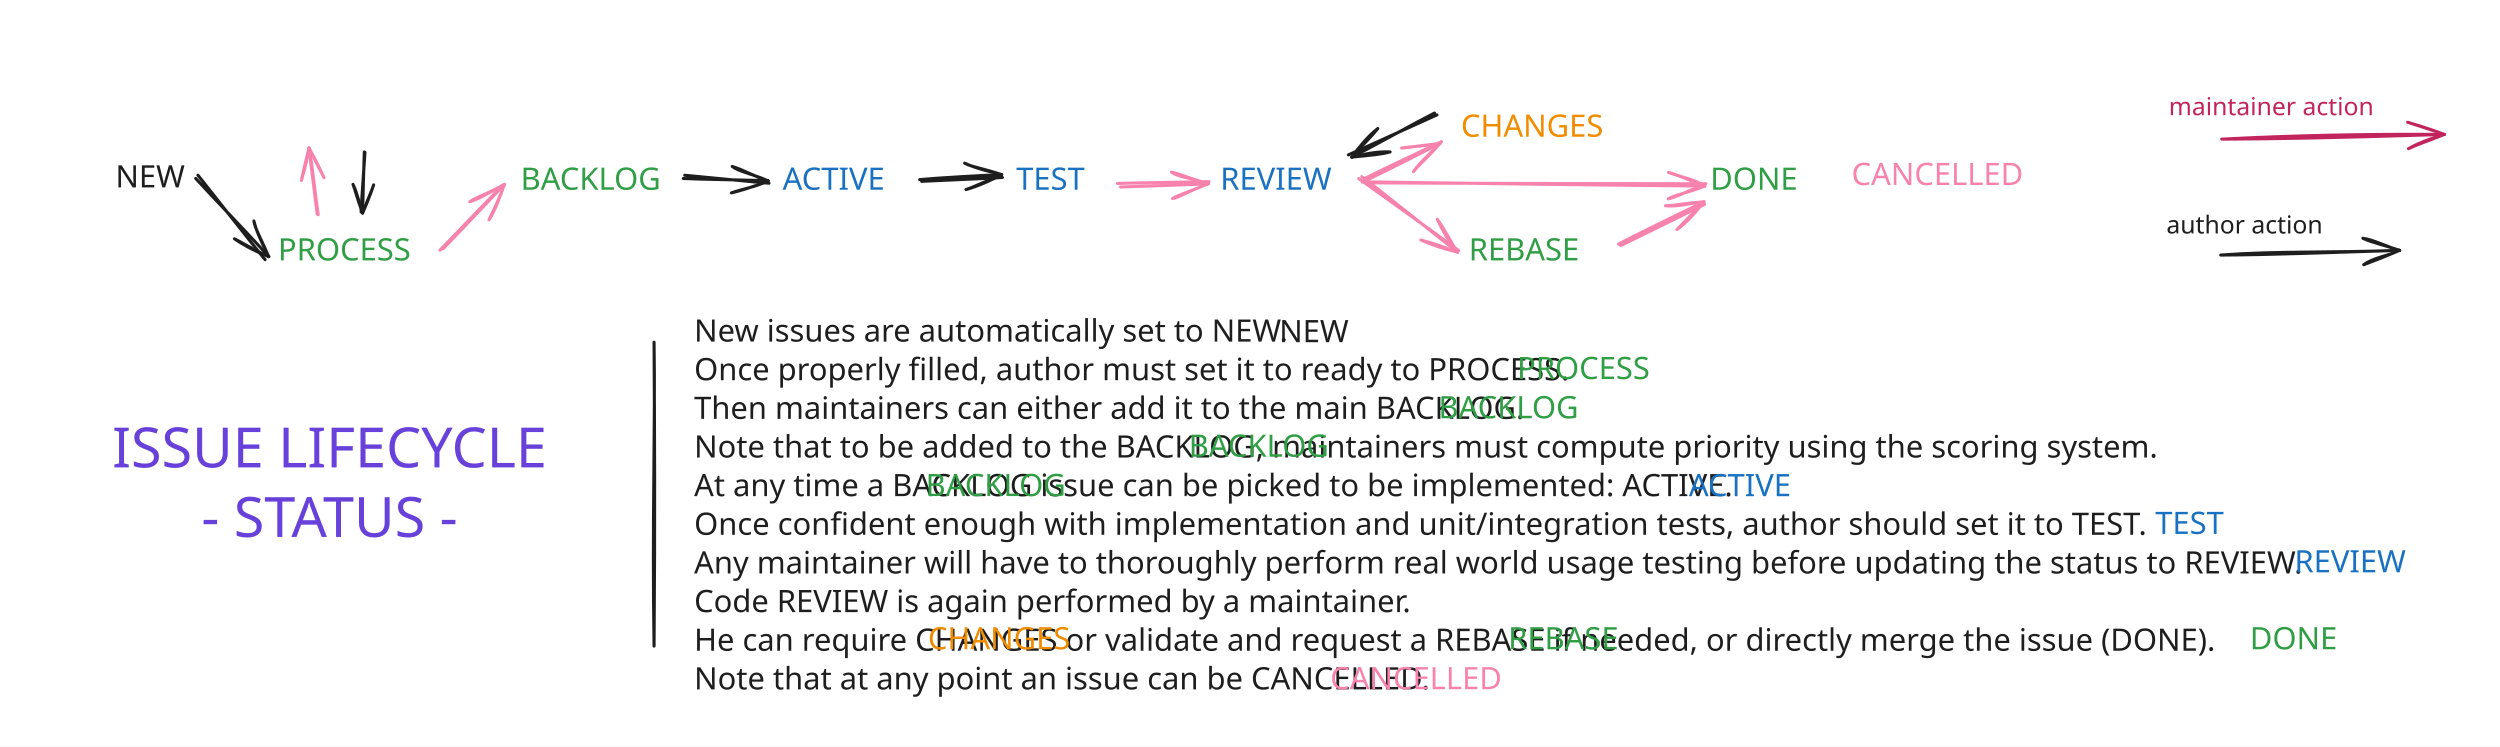
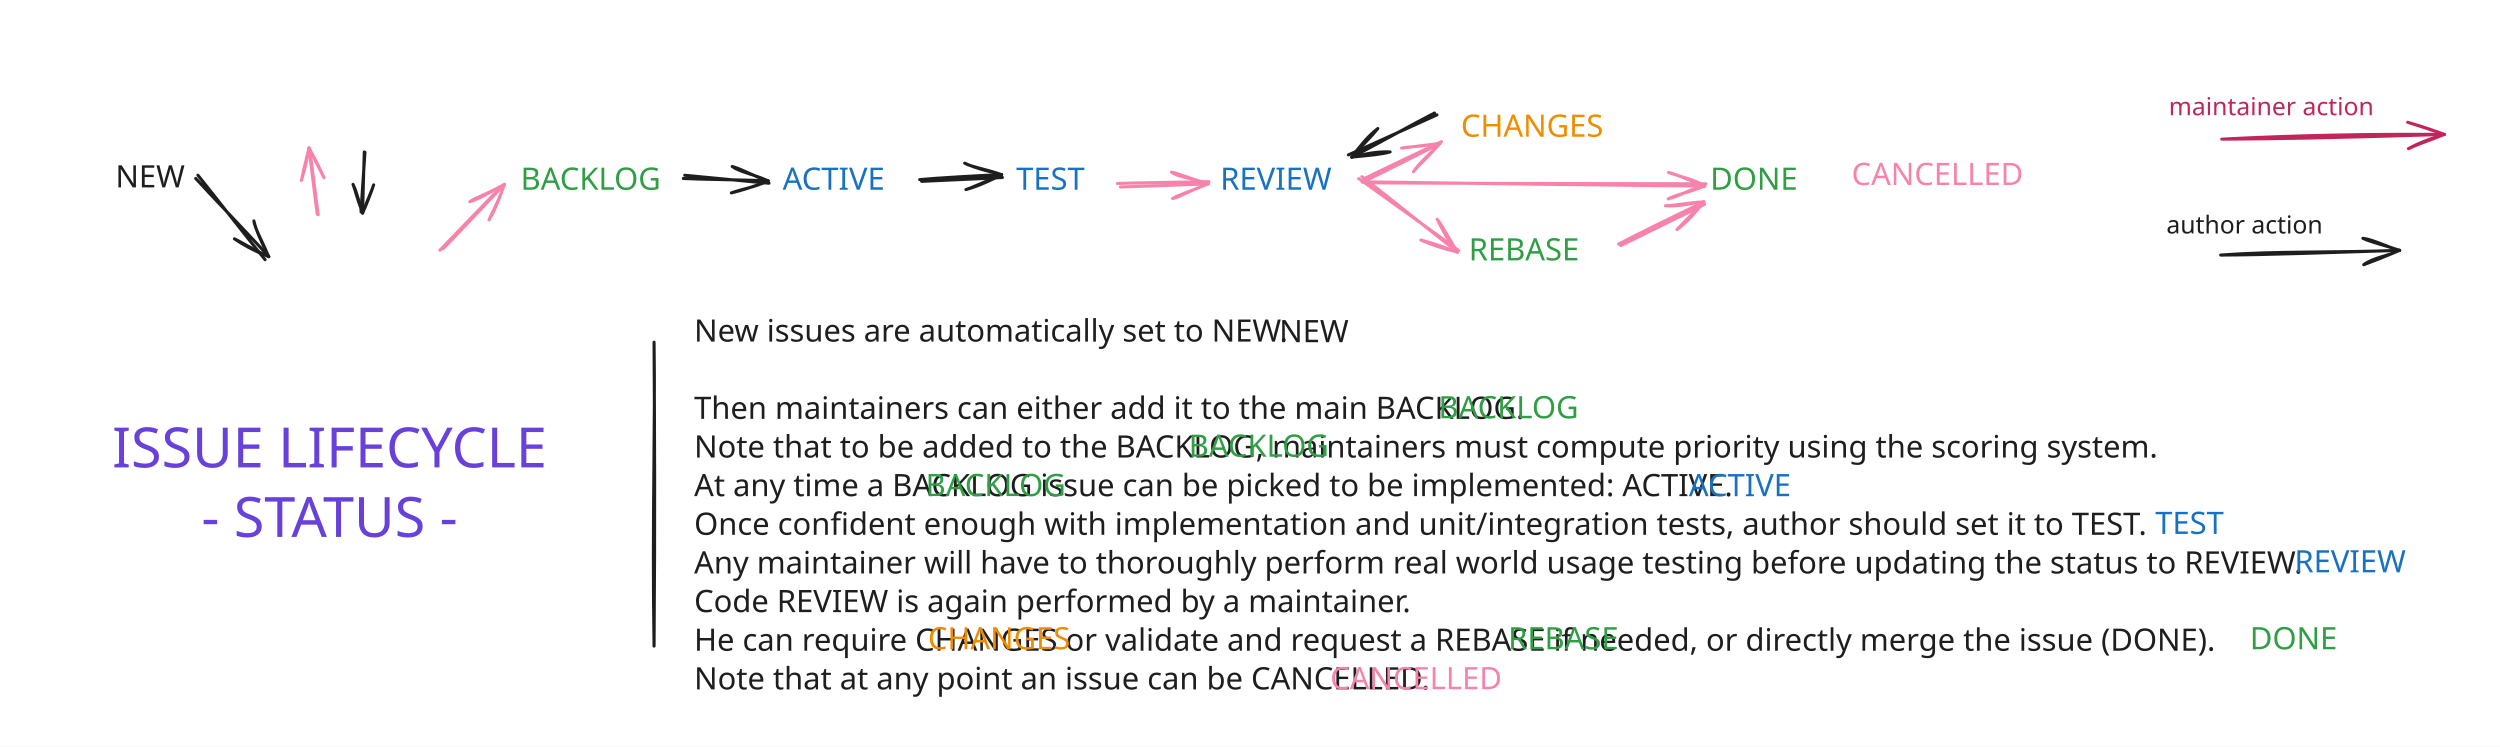
<svg xmlns="http://www.w3.org/2000/svg" version="1.1" viewBox="0 0 1617.244 483.006" width="1617.244" height="483.006">
  <defs>
    <style class="style-fonts">
      @font-face {
        font-family: "Virgil";
        src: url("https://excalidraw.com/Virgil.woff2");
      }
      @font-face {
        font-family: "Cascadia";
        src: url("https://excalidraw.com/Cascadia.woff2");
      }
      @font-face {
        font-family: "Assistant";
        src: url("https://excalidraw.com/Assistant-Regular.woff2");
      }
    </style>
    <clipPath id="eJEOeEG-XMzsKO-W1F3pm">
      <rect transform="translate(0 0) rotate(0 808.6222 241.503)" width="1617.244" height="483.006">
          </rect>
    </clipPath>
  </defs>
  <rect x="0" y="0" width="1617.244" height="483.006" fill="#ffffff" />
  <g clip-path="url(#eJEOeEG-XMzsKO-W1F3pm)">
    <g transform="translate(1197.763 102.1715) rotate(0 59.39706 12.5)">
      <text x="0" y="17.52" font-family="Virgil, Segoe UI Emoji" font-size="20px" fill="#f783ac" text-anchor="start" style="white-space: pre;" direction="ltr" dominant-baseline="alphabetic">CANCELLED</text>
    </g>
  </g>
  <g clip-path="url(#eJEOeEG-XMzsKO-W1F3pm)">
    <g transform="translate(74.67078 103.6954) rotate(0 20.73529 12.5)">
      <text x="0" y="17.52" font-family="Virgil, Segoe UI Emoji" font-size="20px" fill="#1e1e1e" text-anchor="start" style="white-space: pre;" direction="ltr" dominant-baseline="alphabetic">NEW</text>
    </g>
  </g>
  <g clip-path="url(#eJEOeEG-XMzsKO-W1F3pm)">
-     <g transform="translate(179.8178 150.9354) rotate(0 46.17647 12.5)">
-       <text x="0" y="17.52" font-family="Virgil, Segoe UI Emoji" font-size="20px" fill="#2f9e44" text-anchor="start" style="white-space: pre;" direction="ltr" dominant-baseline="alphabetic">PROCESS</text>
-     </g>
-   </g>
-   <g clip-path="url(#eJEOeEG-XMzsKO-W1F3pm)">
    <g transform="translate(336.7765 105.2193) rotate(0 47.76471 12.5)">
      <text x="0" y="17.52" font-family="Virgil, Segoe UI Emoji" font-size="20px" fill="#2f9e44" text-anchor="start" style="white-space: pre;" direction="ltr" dominant-baseline="alphabetic">BACKLOG</text>
    </g>
  </g>
  <g clip-path="url(#eJEOeEG-XMzsKO-W1F3pm)">
    <g transform="translate(506.2769 105.2193) rotate(0 38.55882 12.5)">
      <text x="0" y="17.52" font-family="Virgil, Segoe UI Emoji" font-size="20px" fill="#1971c2" text-anchor="start" style="white-space: pre;" direction="ltr" dominant-baseline="alphabetic">ACTIVE</text>
    </g>
  </g>
  <g clip-path="url(#eJEOeEG-XMzsKO-W1F3pm)">
    <g transform="translate(657.3655 105.2193) rotate(0 29.01471 12.5)">
      <text x="0" y="17.52" font-family="Virgil, Segoe UI Emoji" font-size="20px" fill="#1971c2" text-anchor="start" style="white-space: pre;" direction="ltr" dominant-baseline="alphabetic">TEST</text>
    </g>
  </g>
  <g clip-path="url(#eJEOeEG-XMzsKO-W1F3pm)">
    <g transform="translate(789.3659 105.2193) rotate(0 38.5 12.5)">
      <text x="0" y="17.52" font-family="Virgil, Segoe UI Emoji" font-size="20px" fill="#1971c2" text-anchor="start" style="white-space: pre;" direction="ltr" dominant-baseline="alphabetic">REVIEW</text>
    </g>
  </g>
  <g clip-path="url(#eJEOeEG-XMzsKO-W1F3pm)">
    <g transform="translate(945.0773 70.93217) rotate(0 45.85294 12.5)">
      <text x="0" y="17.52" font-family="Virgil, Segoe UI Emoji" font-size="20px" fill="#f08c00" text-anchor="start" style="white-space: pre;" direction="ltr" dominant-baseline="alphabetic">CHANGES</text>
    </g>
  </g>
  <g clip-path="url(#eJEOeEG-XMzsKO-W1F3pm)">
    <g transform="translate(950.1342 150.9354) rotate(0 45.36765 12.5)">
      <text x="0" y="17.52" font-family="Virgil, Segoe UI Emoji" font-size="20px" fill="#2f9e44" text-anchor="start" style="white-space: pre;" direction="ltr" dominant-baseline="alphabetic">REBASE </text>
    </g>
  </g>
  <g clip-path="url(#eJEOeEG-XMzsKO-W1F3pm)">
    <g transform="translate(1106.331 105.2193) rotate(0 33.39706 12.5)">
      <text x="0" y="17.52" font-family="Virgil, Segoe UI Emoji" font-size="20px" fill="#2f9e44" text-anchor="start" style="white-space: pre;" direction="ltr" dominant-baseline="alphabetic">DONE </text>
    </g>
  </g>
  <g clip-path="url(#eJEOeEG-XMzsKO-W1F3pm)">
    <g stroke-linecap="round">
      <g transform="translate(128.0062 114.3625) rotate(0 22.09612 26.66773)">
        <path d="M0.03 -1.02 C7.38 8.07, 36.03 44.63, 43.48 53.62 M-1.41 1.06 C6.39 9.84, 38.21 42.82, 45.82 51.65" stroke="#1e1e1e" stroke-width="2" fill="none" />
      </g>
      <g transform="translate(128.0062 114.3625) rotate(0 22.09612 26.66773)">
        <path d="M23.64 40.13 C27.35 41.8, 35.05 46.77, 45.82 51.65 M23.64 40.13 C28.6 43.53, 35.2 47.4, 45.82 51.65" stroke="#1e1e1e" stroke-width="2" fill="none" />
      </g>
      <g transform="translate(128.0062 114.3625) rotate(0 22.09612 26.66773)">
        <path d="M36.23 28.56 C36.74 33.11, 41.3 40.95, 45.82 51.65 M36.23 28.56 C37.74 34.95, 40.99 41.89, 45.82 51.65" stroke="#1e1e1e" stroke-width="2" fill="none" />
      </g>
    </g>
    <mask />
  </g>
  <g clip-path="url(#eJEOeEG-XMzsKO-W1F3pm)">
    <g stroke-linecap="round">
      <g transform="translate(284.9649 161.6025) rotate(0 19.81031 -20.57225)">
        <path d="M-0.38 0.26 C6.26 -6.55, 32.28 -33.58, 38.95 -40.51 M1.62 -0.64 C8.74 -7.83, 35.09 -35.73, 41.31 -42.3" stroke="#f783ac" stroke-width="2" fill="none" />
      </g>
      <g transform="translate(284.9649 161.6025) rotate(0 19.81031 -20.57225)">
        <path d="M31.37 -19.36 C33.95 -25.53, 36.76 -29.44, 41.31 -42.3 M31.37 -19.36 C34.96 -24.96, 37.9 -32.66, 41.31 -42.3" stroke="#f783ac" stroke-width="2" fill="none" />
      </g>
      <g transform="translate(284.9649 161.6025) rotate(0 19.81031 -20.57225)">
        <path d="M18.95 -31.11 C24.31 -34.64, 29.87 -35.95, 41.31 -42.3 M18.95 -31.11 C26 -33.3, 32.5 -37.63, 41.31 -42.3" stroke="#f783ac" stroke-width="2" fill="none" />
      </g>
    </g>
    <mask />
  </g>
  <g clip-path="url(#eJEOeEG-XMzsKO-W1F3pm)">
    <g stroke-linecap="round">
      <g transform="translate(205.7674 138.8242) rotate(0 -2.661873 -21.37408)">
        <path d="M0.06 0.08 C-0.78 -7, -4.56 -35.27, -5.4 -42.32 M-0.57 -0.35 C-1.46 -7.59, -5.1 -35.95, -5.88 -43.07" stroke="#f783ac" stroke-width="2" fill="none" />
      </g>
      <g transform="translate(205.7674 138.8242) rotate(0 -2.661873 -21.37408)">
        <path d="M3.85 -23.85 C1.72 -28.44, 0.1 -32.19, -5.88 -43.07 M3.85 -23.85 C-0.17 -31.78, -3.74 -38.58, -5.88 -43.07" stroke="#f783ac" stroke-width="2" fill="none" />
      </g>
      <g transform="translate(205.7674 138.8242) rotate(0 -2.661873 -21.37408)">
        <path d="M-10.78 -22.1 C-9.53 -27.09, -7.77 -31.26, -5.88 -43.07 M-10.78 -22.1 C-9.08 -30.71, -6.94 -38.2, -5.88 -43.07" stroke="#f783ac" stroke-width="2" fill="none" />
      </g>
    </g>
    <mask />
  </g>
  <g clip-path="url(#eJEOeEG-XMzsKO-W1F3pm)">
    <g stroke-linecap="round">
      <g transform="translate(235.6671 98.18577) rotate(0 -0.8013397 19.51738)">
        <path d="M0.43 0.38 C0.01 6.84, -1.84 32.58, -2.08 38.94 M-0.01 0.1 C-0.31 6.63, -0.91 33.13, -1.1 39.59" stroke="#1e1e1e" stroke-width="2" fill="none" />
      </g>
      <g transform="translate(235.6671 98.18577) rotate(0 -0.8013397 19.51738)">
        <path d="M-7.3 21.07 C-4.22 27.27, -2.7 36.16, -1.1 39.59 M-7.3 21.07 C-5.76 25.11, -5 29.3, -1.1 39.59" stroke="#1e1e1e" stroke-width="2" fill="none" />
      </g>
      <g transform="translate(235.6671 98.18577) rotate(0 -0.8013397 19.51738)">
        <path d="M6.05 21.41 C4.03 27.53, 0.45 36.29, -1.1 39.59 M6.05 21.41 C4.78 25.41, 2.73 29.52, -1.1 39.59" stroke="#1e1e1e" stroke-width="2" fill="none" />
      </g>
    </g>
    <mask />
  </g>
  <g clip-path="url(#eJEOeEG-XMzsKO-W1F3pm)">
    <g stroke-linecap="round">
      <g transform="translate(441.9235 114.3625) rotate(0 27.42966 1.52387)">
        <path d="M1.04 -0.99 C10.39 -0.2, 46.52 3.51, 55.54 4.16 M0.12 1.1 C9.43 1.64, 45.88 2.12, 54.95 2.62" stroke="#1e1e1e" stroke-width="2" fill="none" />
      </g>
      <g transform="translate(441.9235 114.3625) rotate(0 27.42966 1.52387)">
        <path d="M31.19 10.42 C35.54 9.39, 44.99 6.79, 54.95 2.62 M31.19 10.42 C38.85 7.66, 45.68 7.05, 54.95 2.62" stroke="#1e1e1e" stroke-width="2" fill="none" />
      </g>
      <g transform="translate(441.9235 114.3625) rotate(0 27.42966 1.52387)">
        <path d="M31.74 -6.68 C35.86 -3.41, 45.18 -1.73, 54.95 2.62 M31.74 -6.68 C39.09 -4.53, 45.76 -0.25, 54.95 2.62" stroke="#1e1e1e" stroke-width="2" fill="none" />
      </g>
    </g>
    <mask />
  </g>
  <g clip-path="url(#eJEOeEG-XMzsKO-W1F3pm)">
    <g stroke-linecap="round">
      <g transform="translate(595.8344 117.4102) rotate(0 25.90579 -1.52387)">
        <path d="M0.38 -0.11 C9.03 -0.63, 43.98 -1.94, 52.61 -2.6 M-0.88 -1.21 C7.62 -2.15, 43.34 -4.14, 52.09 -4.48" stroke="#1e1e1e" stroke-width="2" fill="none" />
      </g>
      <g transform="translate(595.8344 117.4102) rotate(0 25.90579 -1.52387)">
        <path d="M29.04 5.22 C37.09 3, 46.29 -1.25, 52.09 -4.48 M29.04 5.22 C33.18 3.95, 39.44 0.88, 52.09 -4.48" stroke="#1e1e1e" stroke-width="2" fill="none" />
      </g>
      <g transform="translate(595.8344 117.4102) rotate(0 25.90579 -1.52387)">
        <path d="M28.2 -11.86 C36.63 -7.95, 46.13 -6.08, 52.09 -4.48 M28.2 -11.86 C32.64 -9.4, 39.09 -8.73, 52.09 -4.48" stroke="#1e1e1e" stroke-width="2" fill="none" />
      </g>
    </g>
    <mask />
  </g>
  <g clip-path="url(#eJEOeEG-XMzsKO-W1F3pm)">
    <g stroke-linecap="round">
      <g transform="translate(879.2743 115.8863) rotate(0 32.00127 23.61999)">
        <path d="M-0.32 -0.35 C10.34 7.31, 53.63 38.16, 64.37 46.22 M1.71 -1.58 C12.21 6.17, 53.33 39.28, 63.62 47.22" stroke="#f783ac" stroke-width="2" fill="none" />
      </g>
      <g transform="translate(879.2743 115.8863) rotate(0 32.00127 23.61999)">
        <path d="M39.88 39.37 C47.25 42.68, 54.08 44.9, 63.62 47.22 M39.88 39.37 C48.94 41.7, 56.29 44.57, 63.62 47.22" stroke="#f783ac" stroke-width="2" fill="none" />
      </g>
      <g transform="translate(879.2743 115.8863) rotate(0 32.00127 23.61999)">
        <path d="M50.48 25.95 C54.34 33.72, 57.62 40.43, 63.62 47.22 M50.48 25.95 C55.7 33.05, 59.22 40.77, 63.62 47.22" stroke="#f783ac" stroke-width="2" fill="none" />
      </g>
    </g>
    <mask />
  </g>
  <g clip-path="url(#eJEOeEG-XMzsKO-W1F3pm)">
    <g stroke-linecap="round">
      <g transform="translate(882.322 116.1306) rotate(0 25.14386 -11.95269)">
        <path d="M0.3 -0.61 C8.69 -4.88, 41.77 -20.5, 50.18 -24.51 M-1 1.68 C7.23 -1.92, 40.64 -19.05, 49.17 -23.29" stroke="#f783ac" stroke-width="2" fill="none" />
      </g>
      <g transform="translate(882.322 116.1306) rotate(0 25.14386 -11.95269)">
        <path d="M32.05 -5.07 C35.8 -10.55, 40.74 -14.89, 49.17 -23.29 M32.05 -5.07 C35.13 -9.17, 41.11 -14.03, 49.17 -23.29" stroke="#f783ac" stroke-width="2" fill="none" />
      </g>
      <g transform="translate(882.322 116.1306) rotate(0 25.14386 -11.95269)">
        <path d="M24.35 -20.34 C30.45 -21.44, 37.62 -21.38, 49.17 -23.29 M24.35 -20.34 C29.26 -20.76, 37.06 -22.01, 49.17 -23.29" stroke="#f783ac" stroke-width="2" fill="none" />
      </g>
    </g>
    <mask />
  </g>
  <g clip-path="url(#eJEOeEG-XMzsKO-W1F3pm)">
    <g stroke-linecap="round">
      <g transform="translate(885.3697 117.4102) rotate(0 108.9567 0.7619351)">
        <path d="M0.64 0.85 C36.91 1.21, 182.15 1.47, 218.18 1.46 M-0.48 0.25 C35.61 0.86, 180.77 2.71, 217.38 2.96" stroke="#f783ac" stroke-width="2" fill="none" />
      </g>
      <g transform="translate(885.3697 117.4102) rotate(0 108.9567 0.7619351)">
        <path d="M193.8 11.27 C203.48 8.7, 210.17 3.53, 217.38 2.96 M193.8 11.27 C199.13 8.26, 205.78 7.6, 217.38 2.96" stroke="#f783ac" stroke-width="2" fill="none" />
      </g>
      <g transform="translate(885.3697 117.4102) rotate(0 108.9567 0.7619351)">
        <path d="M193.97 -5.83 C203.49 -2.44, 210.13 -1.65, 217.38 2.96 M193.97 -5.83 C199.12 -4.76, 205.72 -1.33, 217.38 2.96" stroke="#f783ac" stroke-width="2" fill="none" />
      </g>
    </g>
    <mask />
  </g>
  <g clip-path="url(#eJEOeEG-XMzsKO-W1F3pm)">
    <g stroke-linecap="round">
      <g transform="translate(1048.424 158.5547) rotate(0 26.66773 -13.71483)">
        <path d="M0.03 0.28 C9.08 -4.26, 45.39 -21.76, 54.26 -26.4 M-1.41 -0.62 C7.56 -5.55, 44.83 -23.69, 53.79 -27.98" stroke="#f783ac" stroke-width="2" fill="none" />
      </g>
      <g transform="translate(1048.424 158.5547) rotate(0 26.66773 -13.71483)">
        <path d="M36.37 -10.04 C41.94 -13.89, 48.42 -21.01, 53.79 -27.98 M36.37 -10.04 C40.91 -14.62, 46.74 -20.84, 53.79 -27.98" stroke="#f783ac" stroke-width="2" fill="none" />
      </g>
      <g transform="translate(1048.424 158.5547) rotate(0 26.66773 -13.71483)">
        <path d="M28.92 -25.43 C36.83 -24.67, 45.54 -27.17, 53.79 -27.98 M28.92 -25.43 C35.68 -25.63, 43.66 -27.4, 53.79 -27.98" stroke="#f783ac" stroke-width="2" fill="none" />
      </g>
    </g>
    <mask />
  </g>
  <g clip-path="url(#eJEOeEG-XMzsKO-W1F3pm)">
    <g stroke-linecap="round">
      <g transform="translate(929.7809 74.59901) rotate(0 -28.2933 12.91873)">
        <path d="M-0.22 -0.29 C-9.93 4.1, -48.07 21.39, -57.52 25.61 M-1.79 -1.48 C-11.19 3.15, -45.95 22.46, -55.3 27.03" stroke="#1e1e1e" stroke-width="2" fill="none" />
      </g>
      <g transform="translate(929.7809 74.59901) rotate(0 -28.2933 12.91873)">
        <path d="M-38.48 8.54 C-45.14 13.63, -51.12 21.27, -55.3 27.03 M-38.48 8.54 C-42.5 13.72, -47.09 17.78, -55.3 27.03" stroke="#1e1e1e" stroke-width="2" fill="none" />
      </g>
      <g transform="translate(929.7809 74.59901) rotate(0 -28.2933 12.91873)">
        <path d="M-30.53 23.68 C-39.98 23.28, -48.82 25.46, -55.3 27.03 M-30.53 23.68 C-36.32 25.29, -42.78 25.79, -55.3 27.03" stroke="#1e1e1e" stroke-width="2" fill="none" />
      </g>
    </g>
    <mask />
  </g>
  <g clip-path="url(#eJEOeEG-XMzsKO-W1F3pm)">
    <g stroke-linecap="round">
      <g transform="translate(1436.577 164.9933) rotate(0 57.85844 -1.52387)">
        <path d="M0 0 C35.32 -2.67, 72.93 -1.41, 115.72 -3.05 M0 0 C32.74 -0.16, 67.92 -1.58, 115.72 -3.05" stroke="#1e1e1e" stroke-width="2" fill="none" />
      </g>
      <g transform="translate(1436.577 164.9933) rotate(0 57.85844 -1.52387)">
        <path d="M92.51 6.25 C98.79 1.61, 107.36 0.9, 115.72 -3.05 M92.51 6.25 C98.35 4.11, 106.63 0.87, 115.72 -3.05" stroke="#1e1e1e" stroke-width="2" fill="none" />
      </g>
      <g transform="translate(1436.577 164.9933) rotate(0 57.85844 -1.52387)">
        <path d="M91.96 -10.84 C98.4 -10.11, 107.14 -5.45, 115.72 -3.05 M91.96 -10.84 C97.97 -8.02, 106.41 -6.28, 115.72 -3.05" stroke="#1e1e1e" stroke-width="2" fill="none" />
      </g>
    </g>
    <mask />
  </g>
  <g clip-path="url(#eJEOeEG-XMzsKO-W1F3pm)">
    <g transform="translate(1401.43 137.0159) rotate(0 54.45588 10)">
      <text x="0" y="14.016" font-family="Virgil, Segoe UI Emoji" font-size="16px" fill="#1e1e1e" text-anchor="start" style="white-space: pre;" direction="ltr" dominant-baseline="alphabetic">author action</text>
    </g>
  </g>
  <g clip-path="url(#eJEOeEG-XMzsKO-W1F3pm)">
    <g transform="translate(449.0114 203.4482) rotate(0 558.8235 137.5)">
      <text x="0" y="17.52" font-family="Virgil, Segoe UI Emoji" font-size="20px" fill="#1e1e1e" text-anchor="start" style="white-space: pre;" direction="ltr" dominant-baseline="alphabetic">New issues are automatically set to NEW. </text>
-       <text x="0" y="42.52" font-family="Virgil, Segoe UI Emoji" font-size="20px" fill="#1e1e1e" text-anchor="start" style="white-space: pre;" direction="ltr" dominant-baseline="alphabetic">Once properly filled, author must set it to ready to PROCESS.</text>
      <text x="0" y="67.52" font-family="Virgil, Segoe UI Emoji" font-size="20px" fill="#1e1e1e" text-anchor="start" style="white-space: pre;" direction="ltr" dominant-baseline="alphabetic">Then maintainers can either add it to the main BACKLOG.</text>
      <text x="0" y="92.52" font-family="Virgil, Segoe UI Emoji" font-size="20px" fill="#1e1e1e" text-anchor="start" style="white-space: pre;" direction="ltr" dominant-baseline="alphabetic">Note that to be added to the BACKLOG, maintainers must compute priority using the scoring system.</text>
      <text x="0" y="117.52" font-family="Virgil, Segoe UI Emoji" font-size="20px" fill="#1e1e1e" text-anchor="start" style="white-space: pre;" direction="ltr" dominant-baseline="alphabetic">At any time a BACKLOG issue can be picked to be implemented: ACTIVE.</text>
      <text x="0" y="142.52" font-family="Virgil, Segoe UI Emoji" font-size="20px" fill="#1e1e1e" text-anchor="start" style="white-space: pre;" direction="ltr" dominant-baseline="alphabetic">Once confident enough with implementation and unit/integration tests, author should set it to TEST.</text>
      <text x="0" y="167.52" font-family="Virgil, Segoe UI Emoji" font-size="20px" fill="#1e1e1e" text-anchor="start" style="white-space: pre;" direction="ltr" dominant-baseline="alphabetic">Any maintainer will have to thoroughly perform real world usage testing before updating the status to REVIEW.</text>
      <text x="0" y="192.52" font-family="Virgil, Segoe UI Emoji" font-size="20px" fill="#1e1e1e" text-anchor="start" style="white-space: pre;" direction="ltr" dominant-baseline="alphabetic">Code REVIEW is again performed by a maintainer.</text>
      <text x="0" y="217.52" font-family="Virgil, Segoe UI Emoji" font-size="20px" fill="#1e1e1e" text-anchor="start" style="white-space: pre;" direction="ltr" dominant-baseline="alphabetic">He can require CHANGES or validate and request a REBASE if needed, or directly merge the issue (DONE).</text>
      <text x="0" y="242.52" font-family="Virgil, Segoe UI Emoji" font-size="20px" fill="#1e1e1e" text-anchor="start" style="white-space: pre;" direction="ltr" dominant-baseline="alphabetic">Note that at any point an issue can be CANCELLED.</text>
      <text x="0" y="267.52" font-family="Virgil, Segoe UI Emoji" font-size="20px" fill="#1e1e1e" text-anchor="start" style="white-space: pre;" direction="ltr" dominant-baseline="alphabetic" />
    </g>
  </g>
  <g clip-path="url(#eJEOeEG-XMzsKO-W1F3pm)">
    <g transform="translate(48.23357 270.8075) rotate(0 164.9265 45)">
      <text x="164.926" y="31.536" font-family="Virgil, Segoe UI Emoji" font-size="36px" fill="#6741d9" text-anchor="middle" style="white-space: pre;" direction="ltr" dominant-baseline="alphabetic">ISSUE LIFECYCLE</text>
      <text x="164.926" y="76.536" font-family="Virgil, Segoe UI Emoji" font-size="36px" fill="#6741d9" text-anchor="middle" style="white-space: pre;" direction="ltr" dominant-baseline="alphabetic">- STATUS -</text>
    </g>
  </g>
  <g clip-path="url(#eJEOeEG-XMzsKO-W1F3pm)">
    <g stroke-linecap="round">
      <g transform="translate(423.1057 221.3765) rotate(0 0 98.28963)">
        <path d="M0 0 C0.89 56.32, -1.3 112.24, 0 196.58 M0 0 C0.31 55.56, 0.69 110.88, 0 196.58" stroke="#1e1e1e" stroke-width="2" fill="none" />
      </g>
    </g>
    <mask />
  </g>
  <g clip-path="url(#eJEOeEG-XMzsKO-W1F3pm)">
    <g stroke-linecap="round">
      <g transform="translate(1437.254 90.01466) rotate(0 71.99674 -1.52387)">
        <path d="M0 0 C46.07 -2.41, 93.56 -3.41, 143.99 -3.05 M0 0 C34.74 -0.15, 71.3 -0.81, 143.99 -3.05" stroke="#c2255c" stroke-width="2" fill="none" />
      </g>
      <g transform="translate(1437.254 90.01466) rotate(0 71.99674 -1.52387)">
        <path d="M120.75 6.17 C127.15 2.58, 134.94 -0.44, 143.99 -3.05 M120.75 6.17 C125.95 3.58, 132.94 1.42, 143.99 -3.05" stroke="#c2255c" stroke-width="2" fill="none" />
      </g>
      <g transform="translate(1437.254 90.01466) rotate(0 71.99674 -1.52387)">
        <path d="M120.27 -10.92 C126.73 -8.89, 134.69 -6.3, 143.99 -3.05 M120.27 -10.92 C125.51 -9.32, 132.62 -7.3, 143.99 -3.05" stroke="#c2255c" stroke-width="2" fill="none" />
      </g>
    </g>
    <mask />
  </g>
  <g clip-path="url(#eJEOeEG-XMzsKO-W1F3pm)">
    <g transform="translate(1402.954 60.51339) rotate(0 67.38235 10)">
      <text x="0" y="14.016" font-family="Virgil, Segoe UI Emoji" font-size="16px" fill="#c2255c" text-anchor="start" style="white-space: pre;" direction="ltr" dominant-baseline="alphabetic">maintainer action</text>
    </g>
  </g>
  <g clip-path="url(#eJEOeEG-XMzsKO-W1F3pm)">
    <g stroke-linecap="round">
      <g transform="translate(723.2843 119.3169) rotate(0 28.95353 -0.7619351)">
        <path d="M-0.44 -0.64 C9.49 -1.06, 49.14 -1.54, 58.82 -1.82 M1.53 1.64 C11.45 1.34, 49.15 0.07, 58.35 -0.44" stroke="#f783ac" stroke-width="2" fill="none" />
      </g>
      <g transform="translate(723.2843 119.3169) rotate(0 28.95353 -0.7619351)">
        <path d="M35.24 9.1 C39.55 8.47, 45.55 4.24, 58.35 -0.44 M35.24 9.1 C40.25 6.21, 45.79 4.87, 58.35 -0.44" stroke="#f783ac" stroke-width="2" fill="none" />
      </g>
      <g transform="translate(723.2843 119.3169) rotate(0 28.95353 -0.7619351)">
        <path d="M34.52 -7.98 C39.09 -4.6, 45.27 -4.82, 58.35 -0.44 M34.52 -7.98 C39.75 -6.86, 45.47 -4.17, 58.35 -0.44" stroke="#f783ac" stroke-width="2" fill="none" />
      </g>
    </g>
    <mask />
  </g>
  <g clip-path="url(#eJEOeEG-XMzsKO-W1F3pm)">
    <g transform="translate(827.5302 203.8288) rotate(0 20.73529 12.5)">
      <text x="0" y="17.52" font-family="Virgil, Segoe UI Emoji" font-size="20px" fill="#1e1e1e" text-anchor="start" style="white-space: pre;" direction="ltr" dominant-baseline="alphabetic">NEW</text>
    </g>
  </g>
  <g clip-path="url(#eJEOeEG-XMzsKO-W1F3pm)">
-     <g transform="translate(981.3818 227.6869) rotate(0 46.17647 12.5)">
-       <text x="0" y="17.52" font-family="Virgil, Segoe UI Emoji" font-size="20px" fill="#2f9e44" text-anchor="start" style="white-space: pre;" direction="ltr" dominant-baseline="alphabetic">PROCESS</text>
-     </g>
-   </g>
-   <g clip-path="url(#eJEOeEG-XMzsKO-W1F3pm)">
    <g transform="translate(598.7783 303.403) rotate(0 47.76471 12.5)">
      <text x="0" y="17.52" font-family="Virgil, Segoe UI Emoji" font-size="20px" fill="#2f9e44" text-anchor="start" style="white-space: pre;" direction="ltr" dominant-baseline="alphabetic">BACKLOG</text>
    </g>
  </g>
  <g clip-path="url(#eJEOeEG-XMzsKO-W1F3pm)">
    <g transform="translate(930.5058 253.0688) rotate(0 47.76471 12.5)">
      <text x="0" y="17.52" font-family="Virgil, Segoe UI Emoji" font-size="20px" fill="#2f9e44" text-anchor="start" style="white-space: pre;" direction="ltr" dominant-baseline="alphabetic">BACKLOG</text>
    </g>
  </g>
  <g clip-path="url(#eJEOeEG-XMzsKO-W1F3pm)">
    <g transform="translate(1092.527 303.4507) rotate(0 38.55882 12.5)">
      <text x="0" y="17.52" font-family="Virgil, Segoe UI Emoji" font-size="20px" fill="#1971c2" text-anchor="start" style="white-space: pre;" direction="ltr" dominant-baseline="alphabetic">ACTIVE</text>
    </g>
  </g>
  <g clip-path="url(#eJEOeEG-XMzsKO-W1F3pm)">
    <g transform="translate(1394.226 327.8804) rotate(0 29.01471 12.5)">
      <text x="0" y="17.52" font-family="Virgil, Segoe UI Emoji" font-size="20px" fill="#1971c2" text-anchor="start" style="white-space: pre;" direction="ltr" dominant-baseline="alphabetic">TEST</text>
    </g>
  </g>
  <g clip-path="url(#eJEOeEG-XMzsKO-W1F3pm)">
    <g transform="translate(1484.268 352.7384) rotate(0 38.5 12.5)">
      <text x="0" y="17.52" font-family="Virgil, Segoe UI Emoji" font-size="20px" fill="#1971c2" text-anchor="start" style="white-space: pre;" direction="ltr" dominant-baseline="alphabetic">REVIEW</text>
    </g>
  </g>
  <g clip-path="url(#eJEOeEG-XMzsKO-W1F3pm)">
    <g transform="translate(600.2616 402.5023) rotate(0 45.85294 12.5)">
      <text x="0" y="17.52" font-family="Virgil, Segoe UI Emoji" font-size="20px" fill="#f08c00" text-anchor="start" style="white-space: pre;" direction="ltr" dominant-baseline="alphabetic">CHANGES</text>
    </g>
  </g>
  <g clip-path="url(#eJEOeEG-XMzsKO-W1F3pm)">
    <g transform="translate(975.619 402.5023) rotate(0 45.36765 12.5)">
      <text x="0" y="17.52" font-family="Virgil, Segoe UI Emoji" font-size="20px" fill="#2f9e44" text-anchor="start" style="white-space: pre;" direction="ltr" dominant-baseline="alphabetic">REBASE </text>
    </g>
  </g>
  <g clip-path="url(#eJEOeEG-XMzsKO-W1F3pm)">
    <g transform="translate(1455.418 402.5023) rotate(0 33.39706 12.5)">
      <text x="0" y="17.52" font-family="Virgil, Segoe UI Emoji" font-size="20px" fill="#2f9e44" text-anchor="start" style="white-space: pre;" direction="ltr" dominant-baseline="alphabetic">DONE </text>
    </g>
  </g>
  <g clip-path="url(#eJEOeEG-XMzsKO-W1F3pm)">
    <g transform="translate(860.4903 428.3126) rotate(0 59.39706 12.5)">
      <text x="0" y="17.52" font-family="Virgil, Segoe UI Emoji" font-size="20px" fill="#f783ac" text-anchor="start" style="white-space: pre;" direction="ltr" dominant-baseline="alphabetic">CANCELLED</text>
    </g>
  </g>
  <g clip-path="url(#eJEOeEG-XMzsKO-W1F3pm)">
    <g transform="translate(768.9756 277.9268) rotate(0 47.76471 12.5)">
      <text x="0" y="17.52" font-family="Virgil, Segoe UI Emoji" font-size="20px" fill="#2f9e44" text-anchor="start" style="white-space: pre;" direction="ltr" dominant-baseline="alphabetic">BACKLOG</text>
    </g>
  </g>
</svg>
